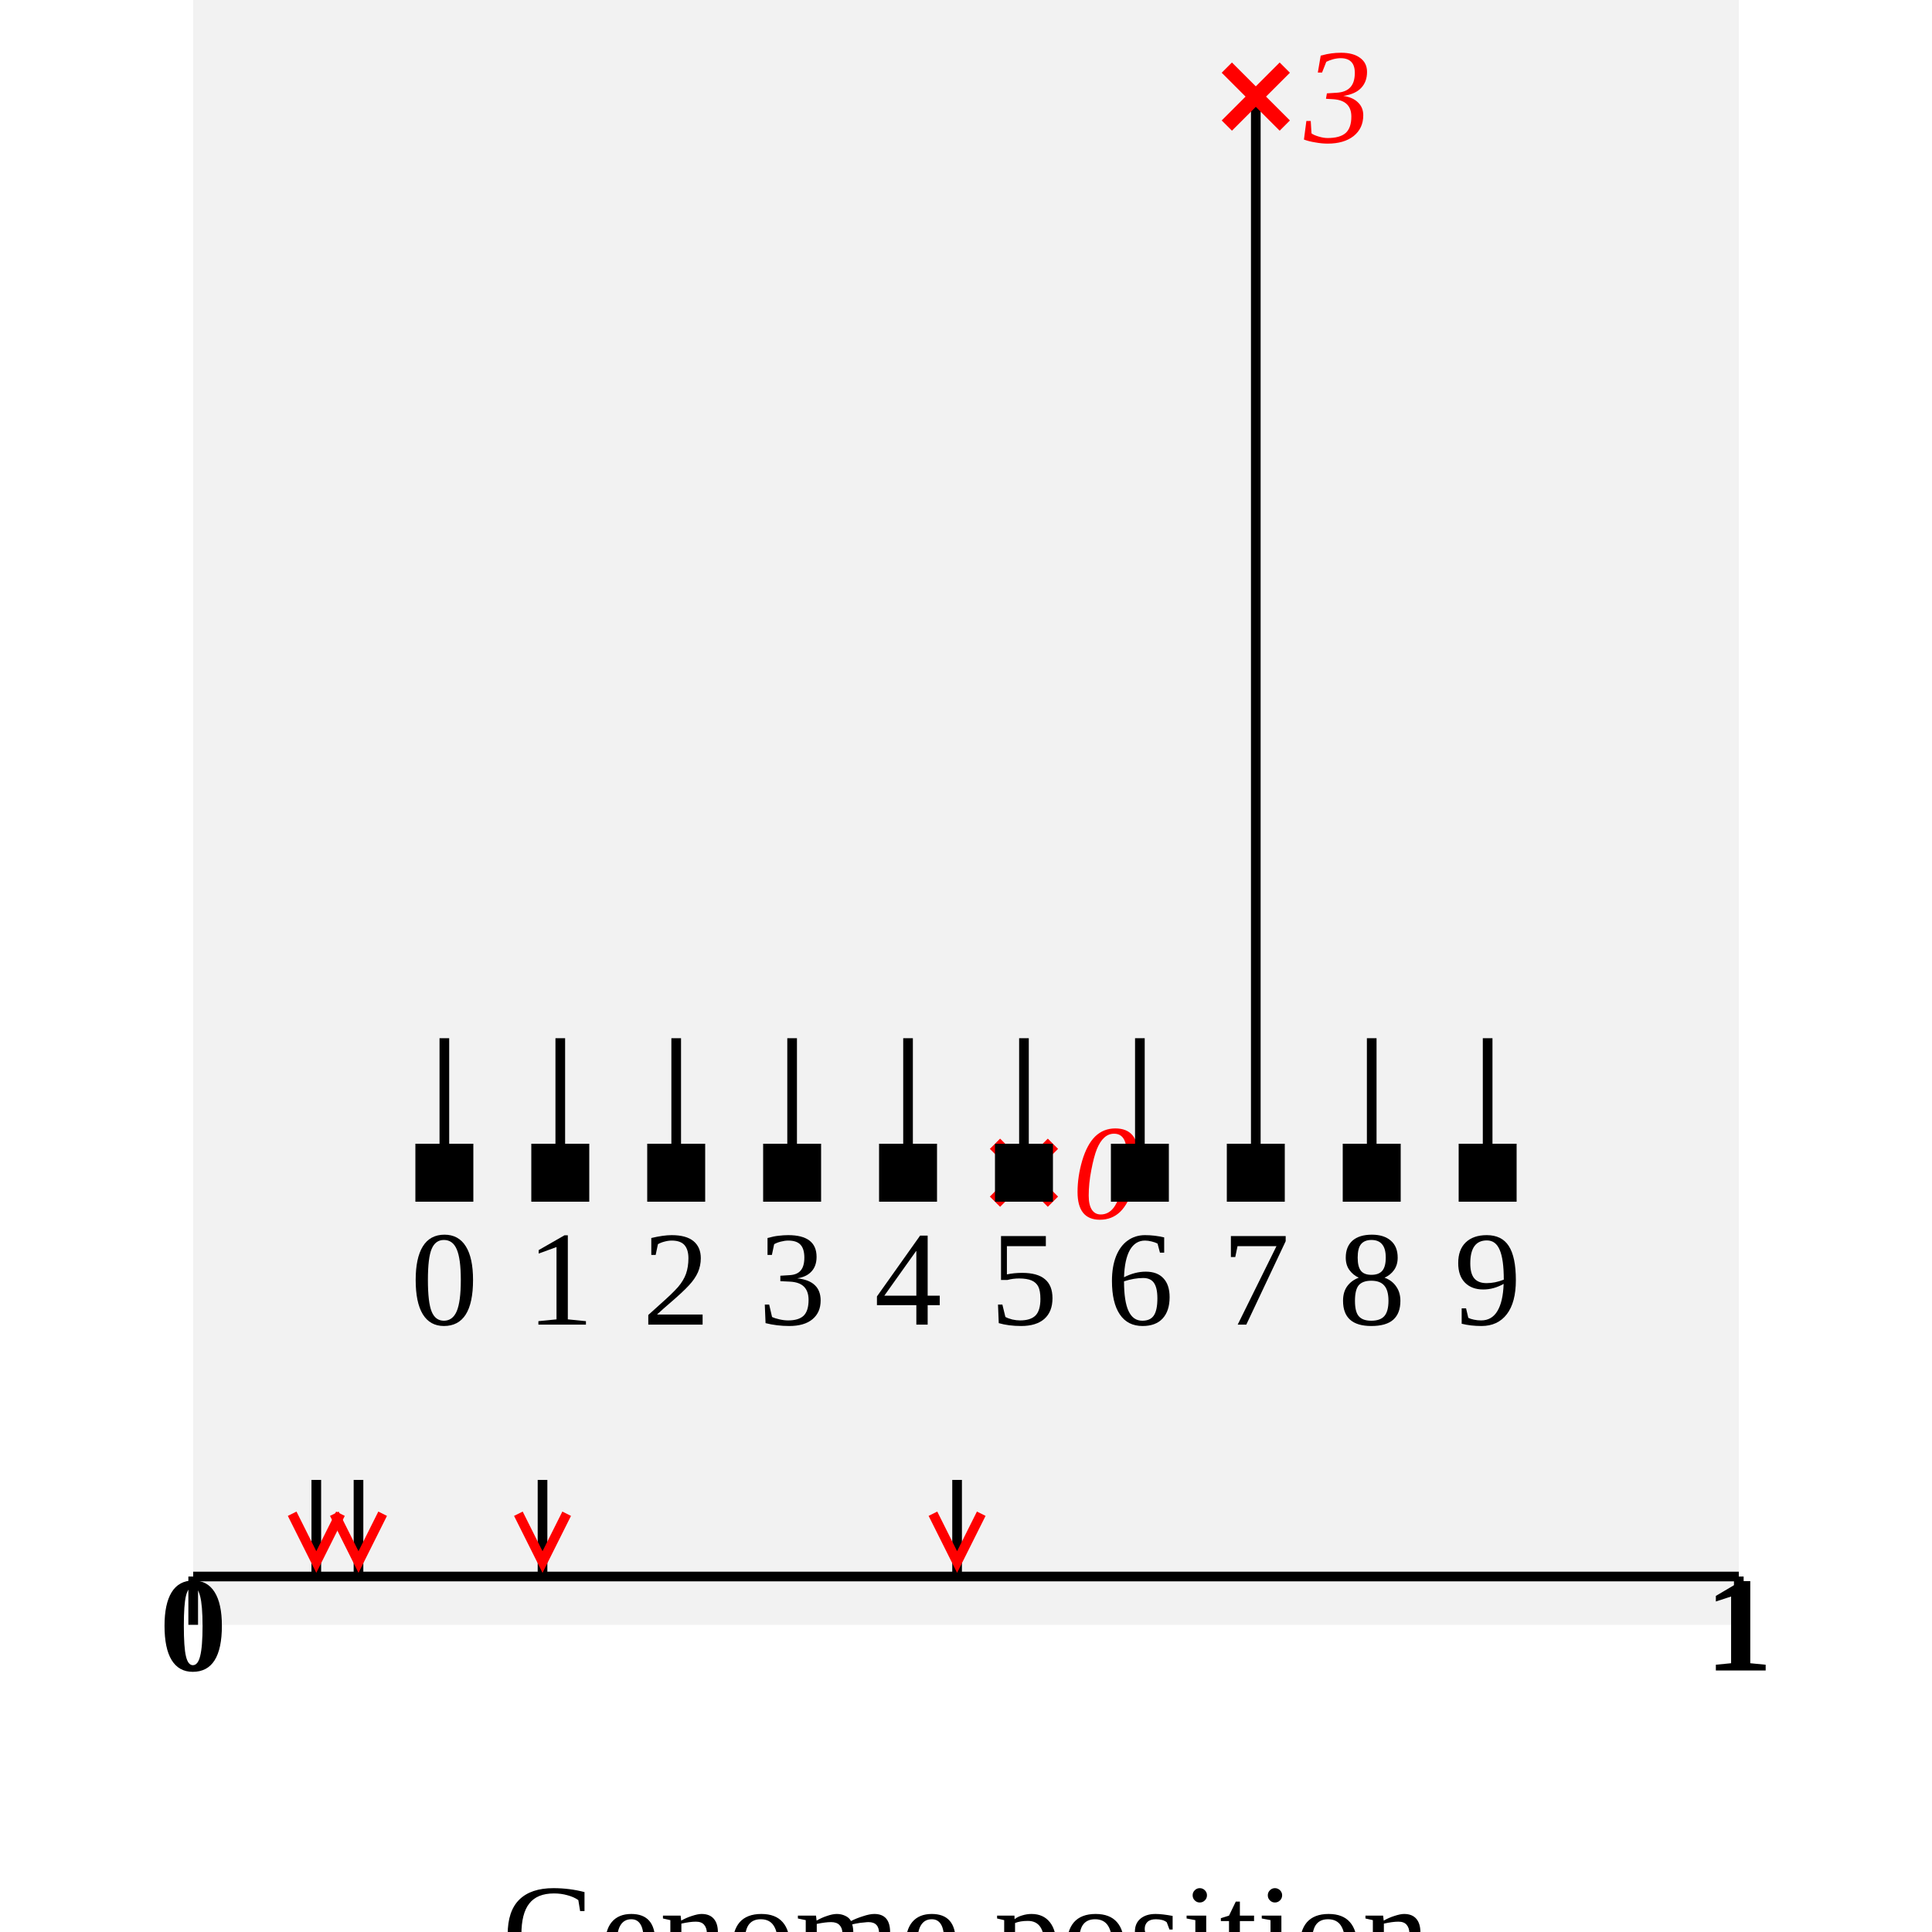
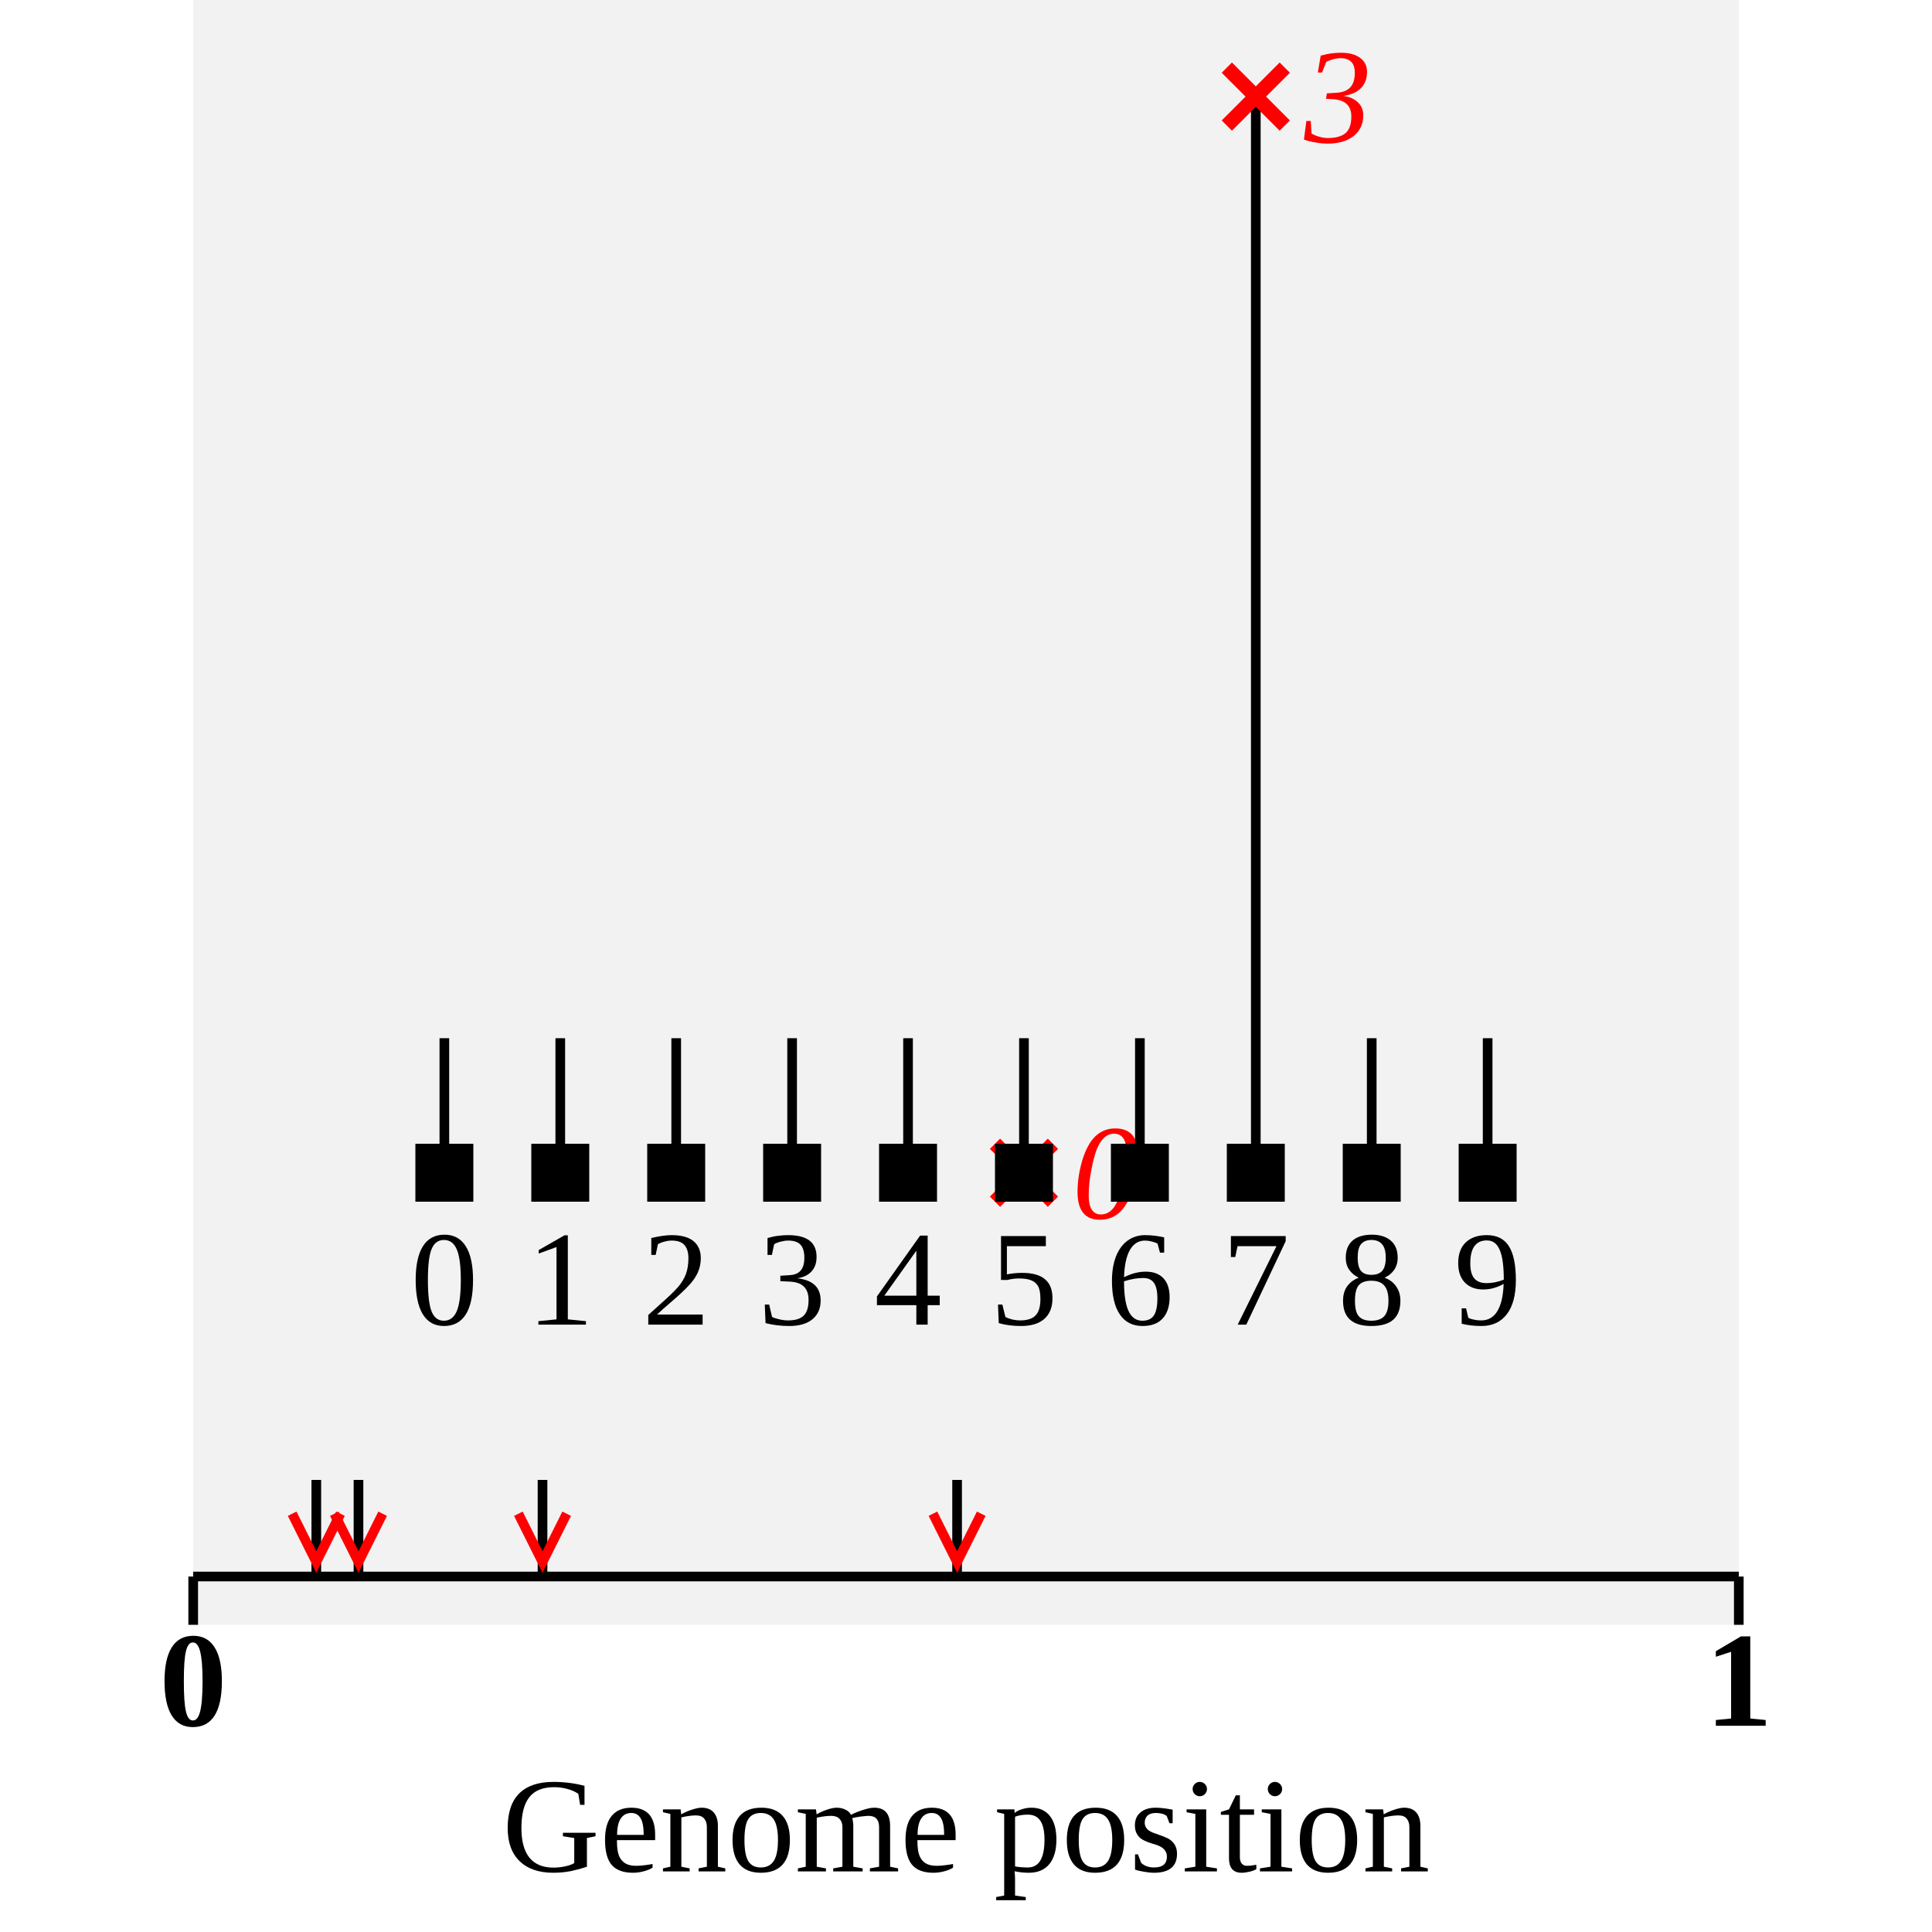
<svg xmlns="http://www.w3.org/2000/svg" baseProfile="full" height="200" version="1.1" width="200">
  <defs>
-     <style type="text/css">.background path {fill: #808080; fill-opacity:0}.background path:nth-child(odd) {fill-opacity:.1}.axes {font-size: 14px}.x-axis .tick .lab {font-weight: bold}.axes, .tree {font-size: 14px; text-anchor:middle}.y-axis line.grid {stroke: #FAFAFA}.y-axis &gt; .lab text {transform: translateX(0.8em) rotate(-90deg)}.x-axis .tick g {transform: translateY(0.9em)}.x-axis &gt; .lab text {transform: translateY(-0.8em)}.axes line, .edge {stroke:black; fill:none}.node &gt; .sym {fill: black; stroke: none}.site &gt; .sym {stroke: black}.mut text {fill: red; font-style: italic}.mut.extra text {fill: hotpink}.mut line {fill: none; stroke: none}.mut .sym {fill: none; stroke: red}.mut.extra .sym {stroke: hotpink}.node .mut .sym {stroke-width: 1.5px}.tree text, .tree-sequence text {dominant-baseline: central}.plotbox .lab.lft {text-anchor: end}.plotbox .lab.rgt {text-anchor: start}</style>
+     <style type="text/css">.background path {fill: #808080; fill-opacity: 0}.background path:nth-child(odd) {fill-opacity: .1}.axes {font-size: 14px}.x-axis .tick .lab {font-weight: bold; dominant-baseline: hanging}.axes, .tree {font-size: 14px; text-anchor: middle}.axes line, .edge {stroke: black; fill: none}.y-axis .grid {stroke: #FAFAFA}.node &gt; .sym {fill: black; stroke: none}.site &gt; .sym {stroke: black}.mut text {fill: red; font-style: italic}.mut.extra text {fill: hotpink}.mut line {fill: none; stroke: none}.mut .sym {fill: none; stroke: red}.mut.extra .sym {stroke: hotpink}.node .mut .sym {stroke-width: 1.5px}.tree text, .tree-sequence text {dominant-baseline: central}.plotbox .lab.lft {text-anchor: end}.plotbox .lab.rgt {text-anchor: start}</style>
  </defs>
  <g class="tree-sequence">
    <g class="background">
      <path d="M20,0 l160,0 l0,138.2 l0,25 l0,5 l-160,0 l0,-5 l0,-25 l0,-138.2z" />
    </g>
    <g class="axes">
      <g class="x-axis">
-         <g class="lab" transform="translate(100,200)">
-           <text text-anchor="middle">Genome position</text>
+         <g transform="translate(100,200)">
+           <text class="lab" text-anchor="middle" transform="translate(0 -11)">Genome position</text>
        </g>
        <line x1="20" x2="180" y1="163.2" y2="163.2" />
-         <g class="tick" transform="translate(20 163.2)">
-           <line x1="0" x2="0" y1="0" y2="5" />
-           <g class="lab" transform="translate(0,5)">
-             <text>0</text>
+         <g class="ticks">
+           <g class="tick" transform="translate(20 163.2)">
+             <line x1="0" x2="0" y1="0" y2="5" />
+             <g transform="translate(0,6)">
+               <text class="lab">0</text>
+             </g>
          </g>
-         </g>
-         <g class="tick" transform="translate(180 163.2)">
-           <line x1="0" x2="0" y1="0" y2="5" />
-           <g class="lab" transform="translate(0,5)">
-             <text>1</text>
+           <g class="tick" transform="translate(180 163.2)">
+             <line x1="0" x2="0" y1="0" y2="5" />
+             <g transform="translate(0,6)">
+               <text class="lab">1</text>
+             </g>
          </g>
        </g>
        <g class="site s0" transform="translate(32.7433 163.2)">
          <line class="sym" x1="0" x2="0" y1="0" y2="-10" />
          <g class="mut m0">
            <polyline class="sym" points="2.5,-6.5 0,-1.5 -2.5,-6.5" />
          </g>
        </g>
        <g class="site s1" transform="translate(37.1113 163.2)">
          <line class="sym" x1="0" x2="0" y1="0" y2="-10" />
          <g class="mut m1">
            <polyline class="sym" points="2.5,-6.5 0,-1.5 -2.5,-6.5" />
          </g>
        </g>
        <g class="site s2" transform="translate(56.1619 163.2)">
          <line class="sym" x1="0" x2="0" y1="0" y2="-10" />
          <g class="mut m2">
            <polyline class="sym" points="2.5,-6.5 0,-1.5 -2.5,-6.5" />
          </g>
        </g>
        <g class="site s3" transform="translate(99.0779 163.2)">
          <line class="sym" x1="0" x2="0" y1="0" y2="-10" />
          <g class="mut m3">
            <polyline class="sym" points="2.5,-6.5 0,-1.5 -2.5,-6.5" />
          </g>
        </g>
      </g>
    </g>
    <g class="plotbox trees">
      <g class="tree t0" transform="translate(20 0)">
        <g class="plotbox">
          <g class="leaf node n0 p0 root sample" transform="translate(26 121.4)">
            <path class="edge" d="M 0 0 V -13.925 H 0" />
            <rect class="sym" height="6" width="6" x="-3" y="-3" />
            <text class="lab" transform="translate(0 11)">0</text>
          </g>
          <g class="leaf node n1 p0 root sample" transform="translate(38 121.4)">
            <path class="edge" d="M 0 0 V -13.925 H 0" />
            <rect class="sym" height="6" width="6" x="-3" y="-3" />
            <text class="lab" transform="translate(0 11)">1</text>
          </g>
          <g class="leaf node n2 p0 root sample" transform="translate(50 121.4)">
            <path class="edge" d="M 0 0 V -13.925 H 0" />
            <rect class="sym" height="6" width="6" x="-3" y="-3" />
            <text class="lab" transform="translate(0 11)">2</text>
          </g>
          <g class="leaf node n3 p0 root sample" transform="translate(62 121.4)">
            <path class="edge" d="M 0 0 V -13.925 H 0" />
            <rect class="sym" height="6" width="6" x="-3" y="-3" />
            <text class="lab" transform="translate(0 11)">3</text>
          </g>
          <g class="leaf node n4 p0 root sample" transform="translate(74 121.4)">
            <path class="edge" d="M 0 0 V -13.925 H 0" />
            <rect class="sym" height="6" width="6" x="-3" y="-3" />
            <text class="lab" transform="translate(0 11)">4</text>
          </g>
          <g class="leaf m0 node n5 p0 root s0 sample" transform="translate(86 121.4)">
            <path class="edge" d="M 0 0 V -13.925 H 0" />
            <g class="mut m0 s0" transform="translate(0 0.0)">
              <line x1="0" x2="0" y1="0" y2="-0.0" />
              <path class="sym" d="M -3,-3 l 6,6 M -3,3 l 6,-6" />
              <text class="lab rgt" transform="translate(5 0)">0</text>
            </g>
            <rect class="sym" height="6" width="6" x="-3" y="-3" />
            <text class="lab" transform="translate(0 11)">5</text>
          </g>
          <g class="leaf node n6 p0 root sample" transform="translate(98 121.4)">
            <path class="edge" d="M 0 0 V -13.925 H 0" />
            <rect class="sym" height="6" width="6" x="-3" y="-3" />
            <text class="lab" transform="translate(0 11)">6</text>
          </g>
          <g class="leaf m3 node n7 p0 root s3 sample" transform="translate(110 121.4)">
            <path class="edge" d="M 0 0 V -111.4 H 0" />
            <g class="mut m3 s3" transform="translate(0 -111.4)">
              <line x1="0" x2="0" y1="0" y2="111.4" />
              <path class="sym" d="M -3,-3 l 6,6 M -3,3 l 6,-6" />
              <text class="lab rgt" transform="translate(5 0)">3</text>
            </g>
            <rect class="sym" height="6" width="6" x="-3" y="-3" />
            <text class="lab" transform="translate(0 11)">7</text>
          </g>
          <g class="leaf node n8 p0 root sample" transform="translate(122 121.4)">
            <path class="edge" d="M 0 0 V -13.925 H 0" />
            <rect class="sym" height="6" width="6" x="-3" y="-3" />
            <text class="lab" transform="translate(0 11)">8</text>
          </g>
          <g class="leaf node n9 p0 root sample" transform="translate(134 121.4)">
            <path class="edge" d="M 0 0 V -13.925 H 0" />
            <rect class="sym" height="6" width="6" x="-3" y="-3" />
            <text class="lab" transform="translate(0 11)">9</text>
          </g>
        </g>
      </g>
    </g>
  </g>
</svg>
